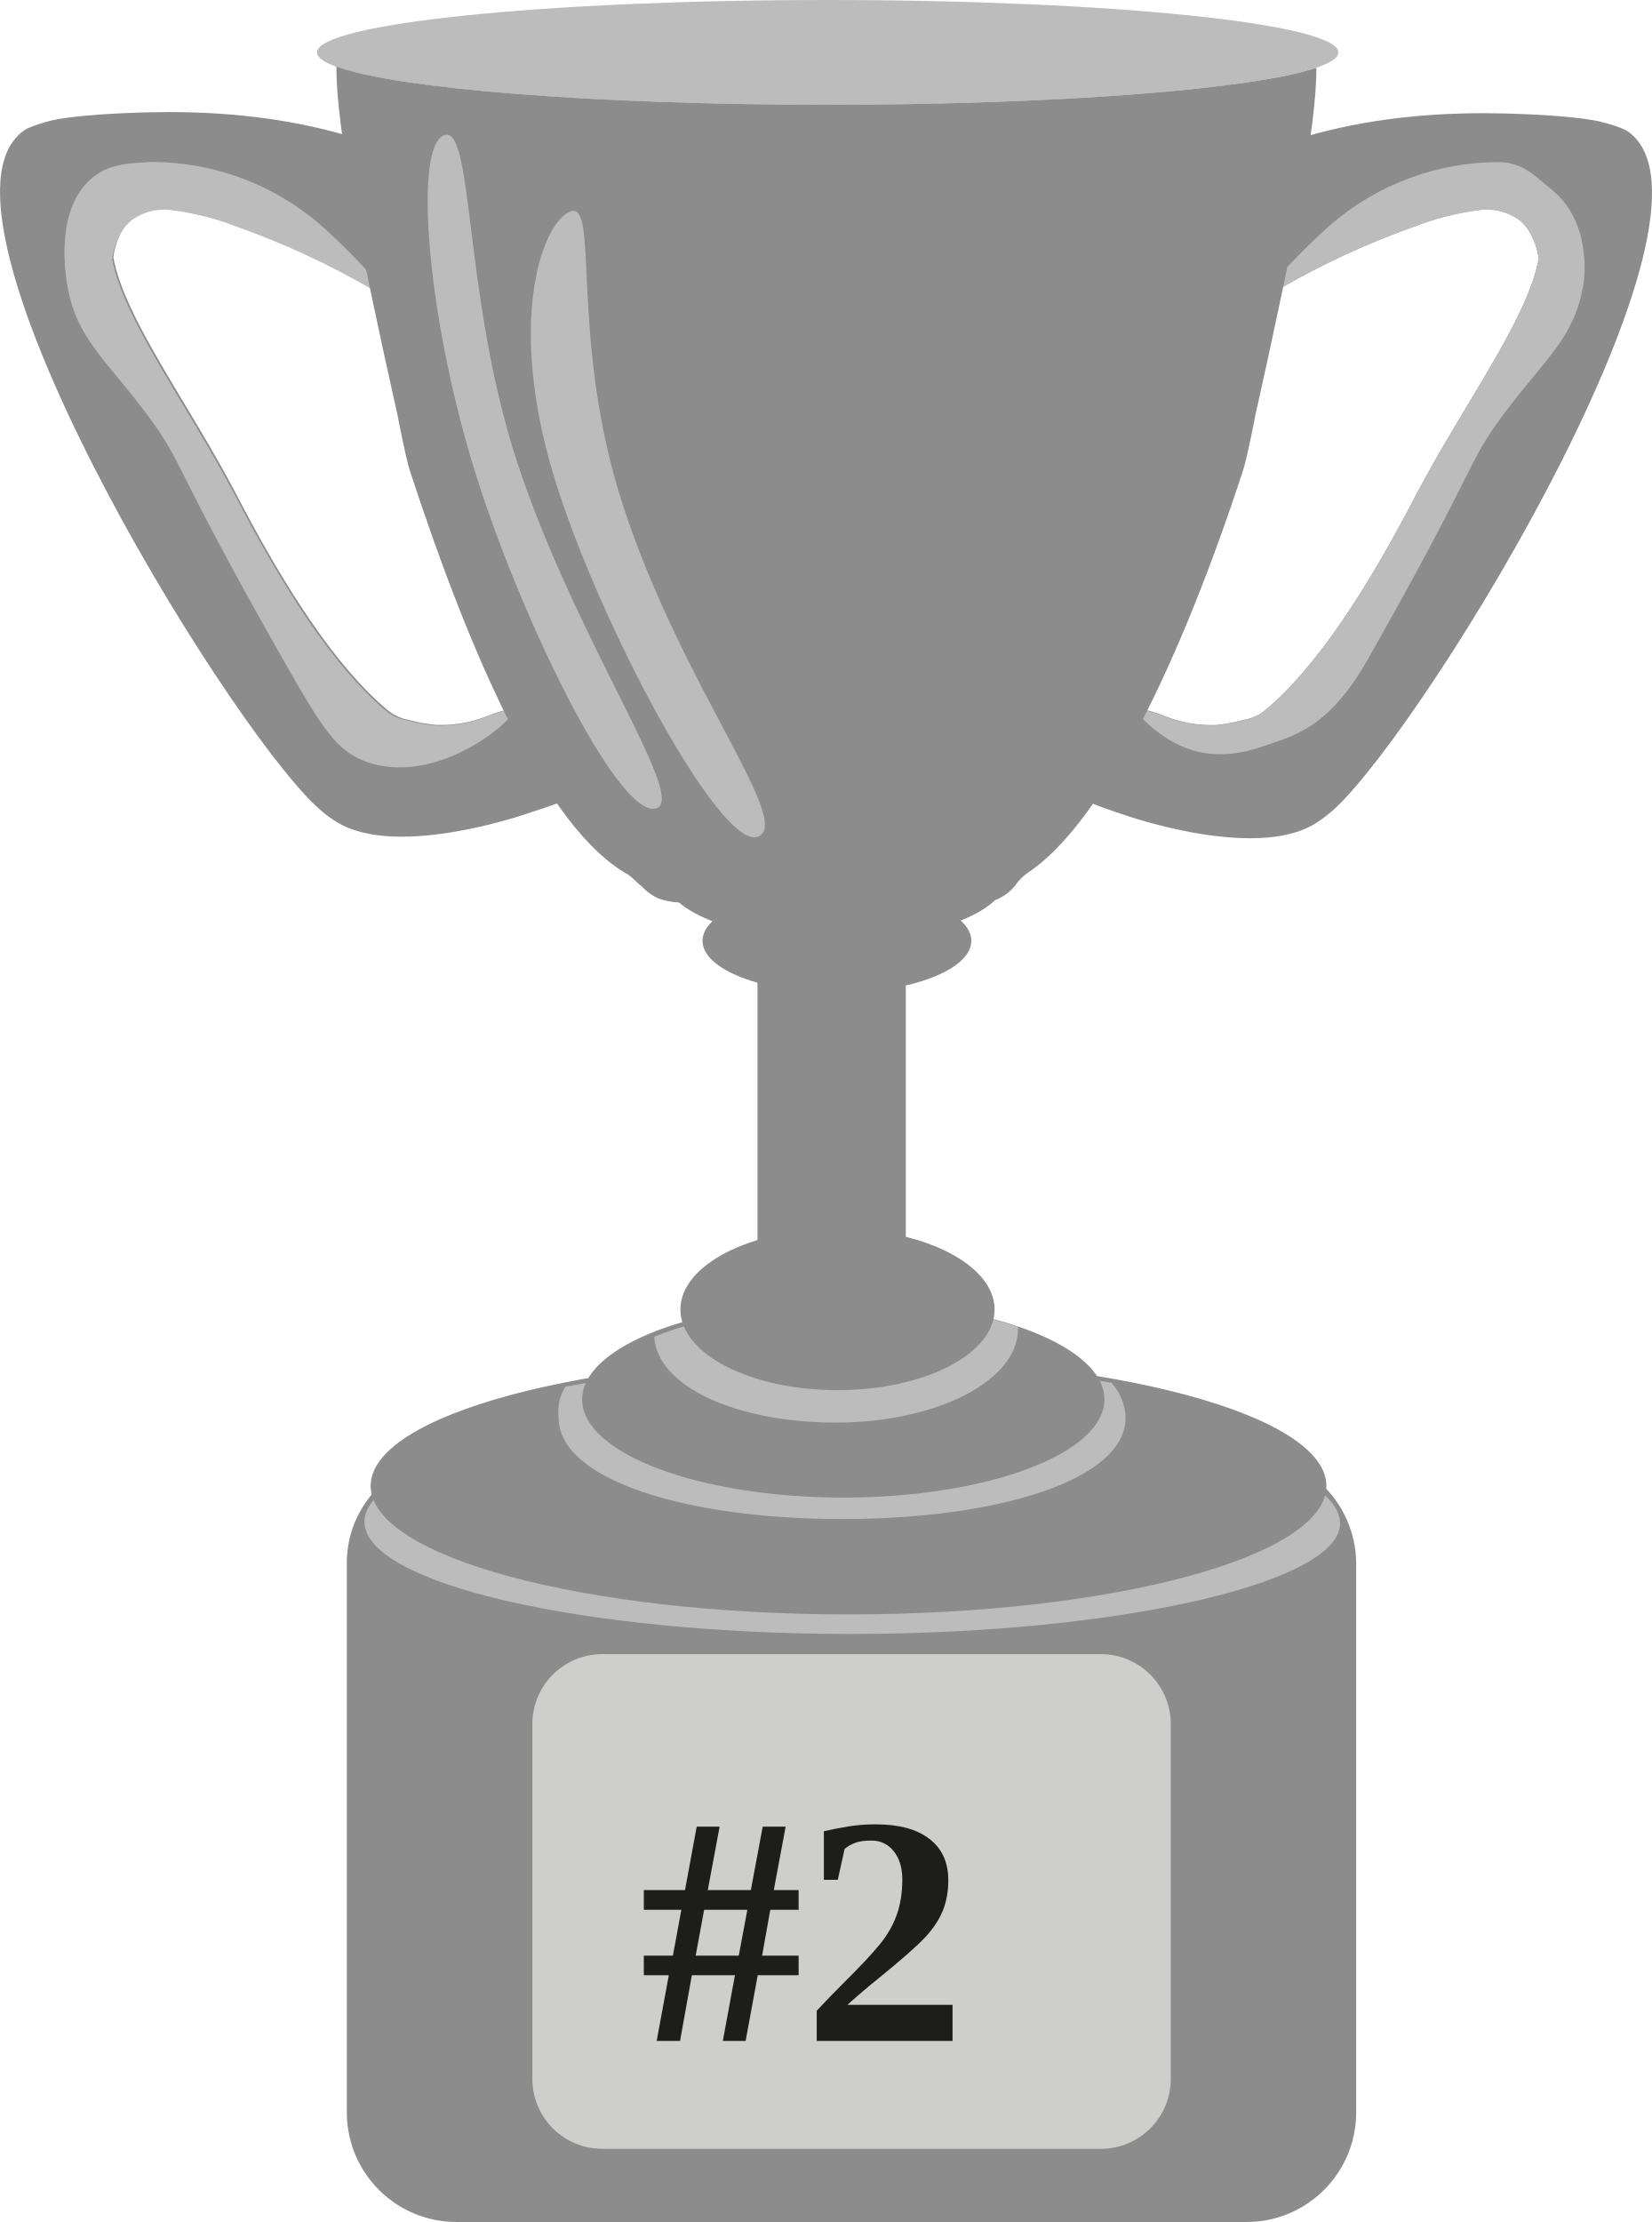
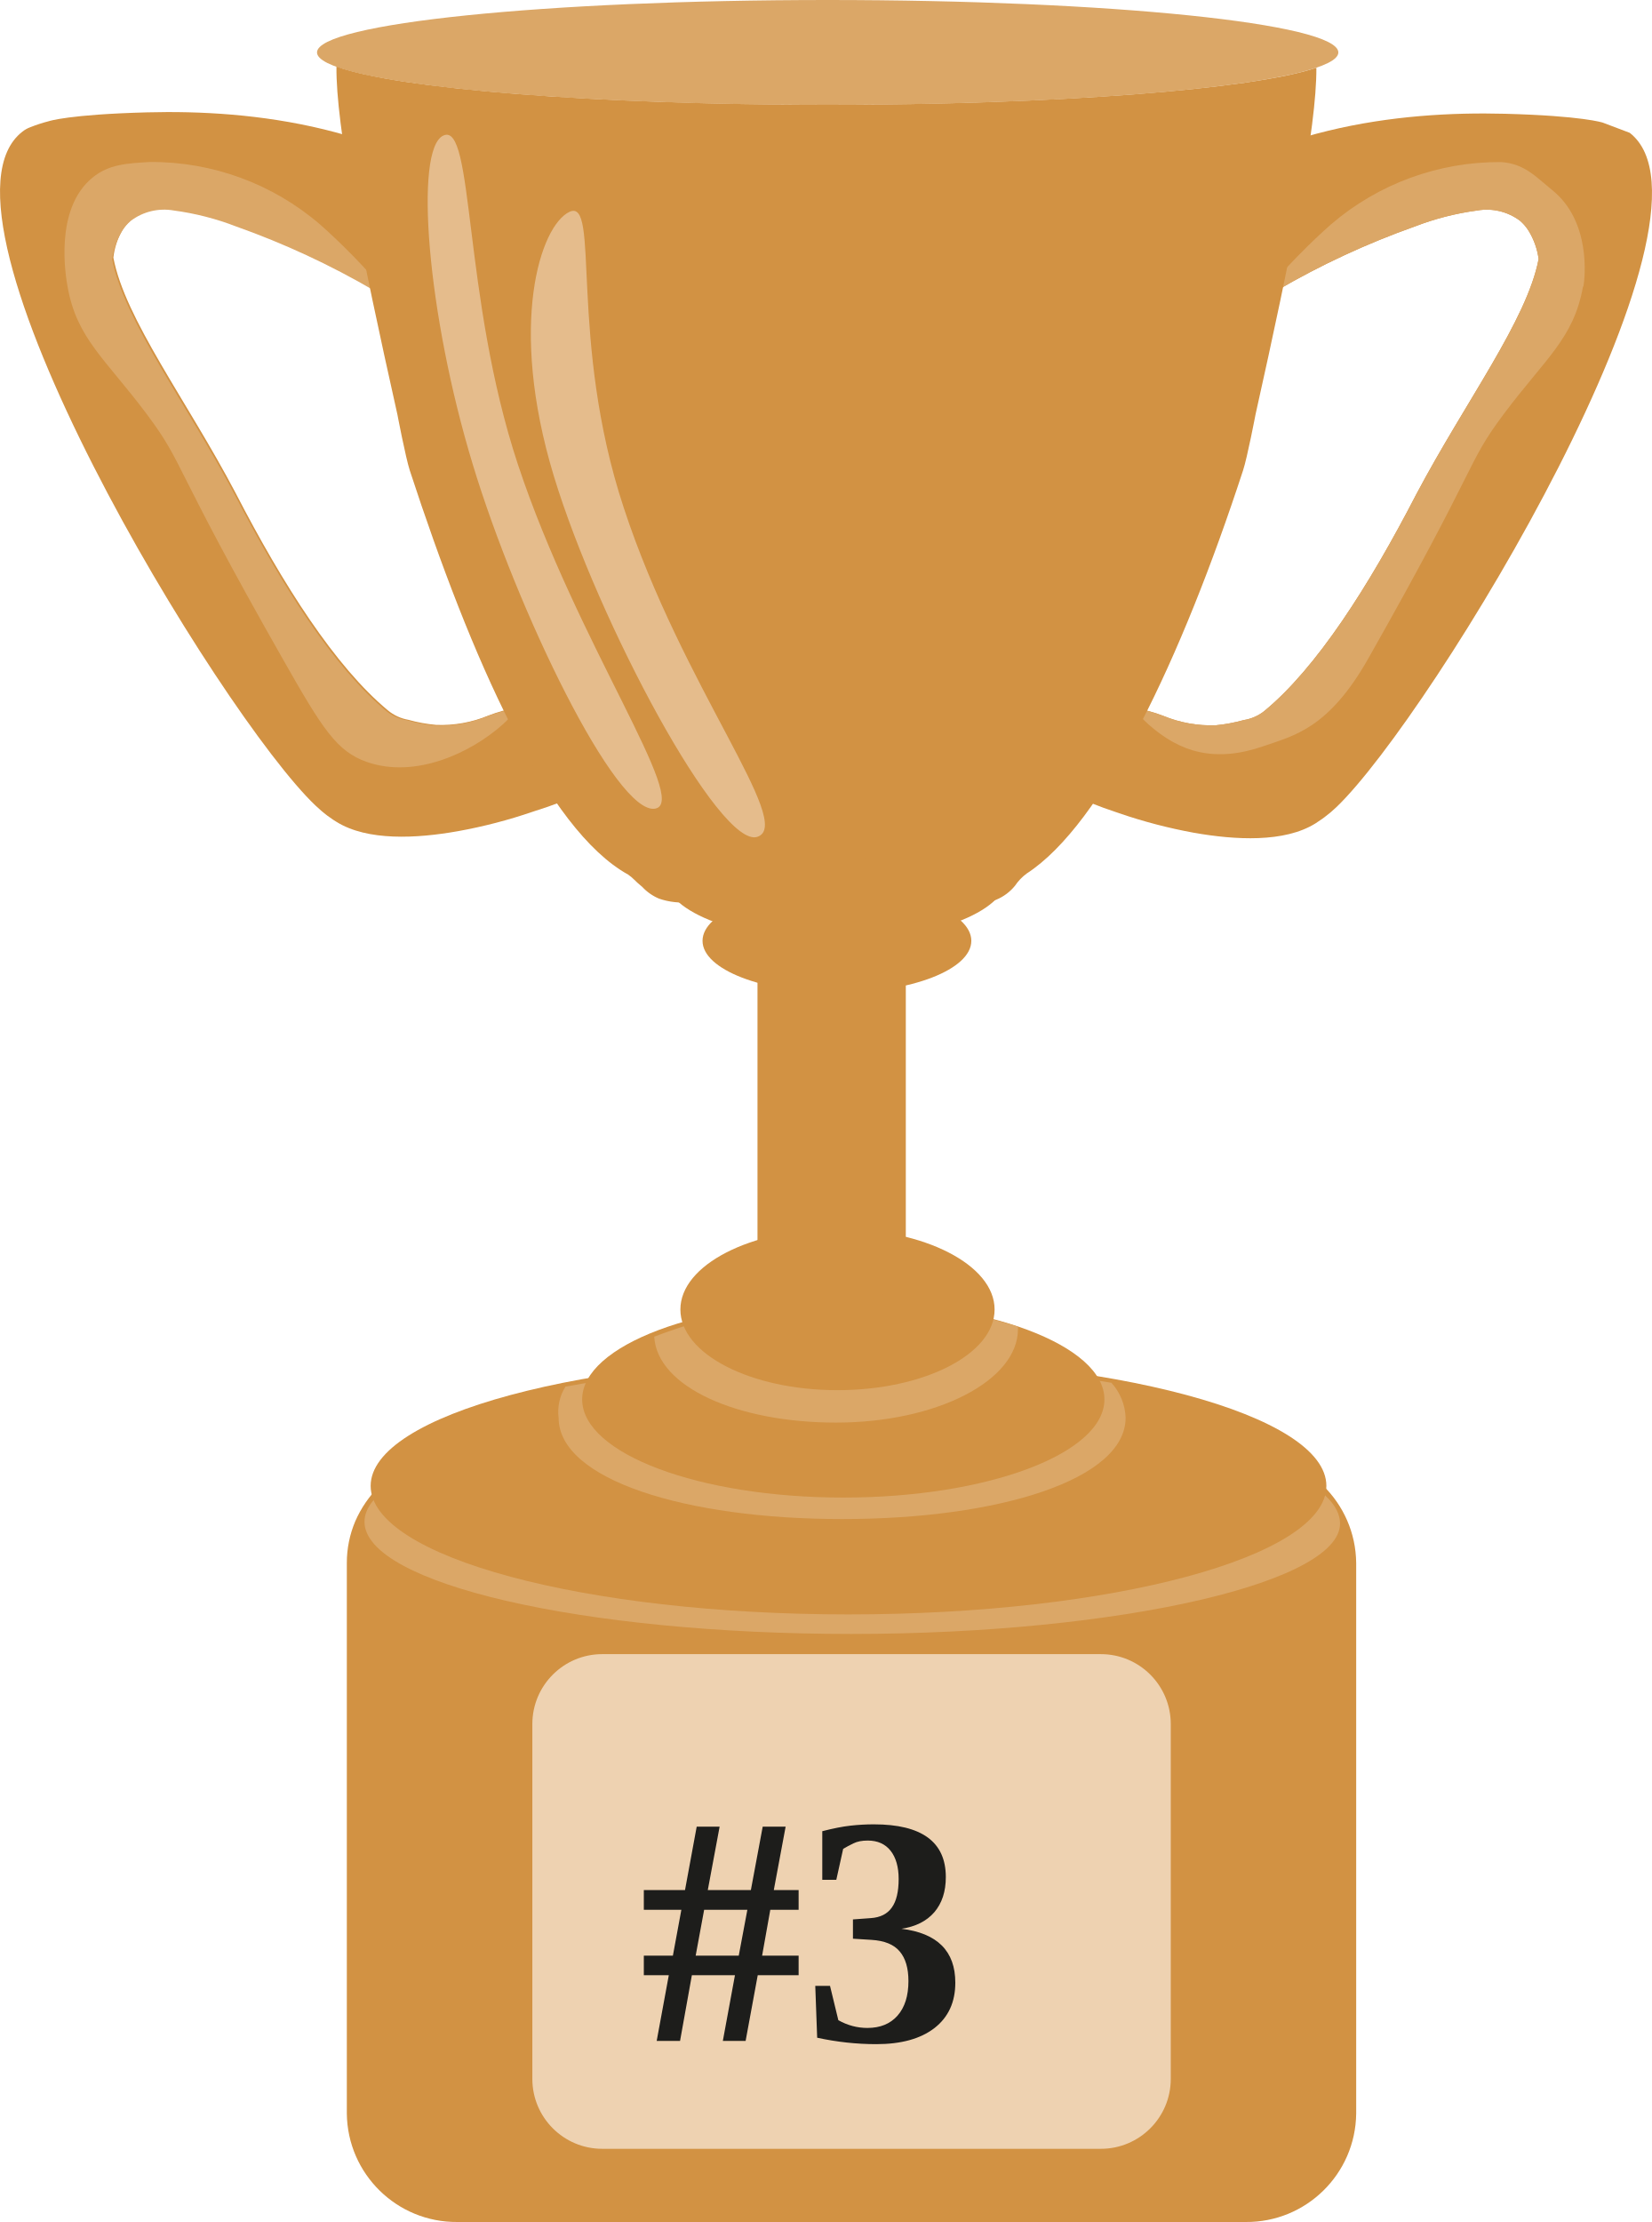
<svg xmlns="http://www.w3.org/2000/svg" viewBox="0 0 176.76 237.71">
  <defs>
-     <style>.cls-1{fill:#8c8c8c;}.cls-2{fill:#cececd;}.cls-3{fill:#bdbcbc;}.cls-4{font-size:35px;fill:#1d1d1b;font-family:LemonMilkbold, Lemon/Milk;font-weight:700;}</style>
+     <style>.cls-1{fill:#d29243;}.cls-2{fill:#eed2b1;}.cls-3{fill:#dba767;}.cls-4{font-size:35px;fill:#1d1d1b;font-family:LemonMilkbold, Lemon/Milk;font-weight:700;}.cls-5{fill:#e5bc8c;}</style>
  </defs>
  <g data-name="Ebene 2">
    <path class="cls-1" d="M57,86.84a54.32,54.32,0,0,1-8,2.08c-4.43.79-9.68,1.07-13-1a7.53,7.53,0,0,1-.66-.44l-.3-.21c-.24-.18-.46-.36-.67-.54s-.42-.37-.62-.56C28.7,81.38,18,65.57,10,49.86S-3.32,18.53,2.39,14.09a3,3,0,0,1,.85-.48,16.21,16.21,0,0,1,2-.65s2.13-.72,10.5-.94C27,11.72,42.22,13.41,54,23.34a6.38,6.38,0,0,1,1.21.84,2.74,2.74,0,0,1,.92,1.53c.21,1.26-.68,2.83-2.12,4.21a12.5,12.5,0,0,1-5.51,3c-2.95.7-5.14-.27-8.39-2a85.9,85.9,0,0,0-14.73-6.84,29.41,29.41,0,0,0-6.68-1.71,6,6,0,0,0-4.57,1.08,4.68,4.68,0,0,0-1,1.11,7.6,7.6,0,0,0-1,3C13.38,34.14,20,42.84,25.22,52.76,30.3,62.59,35.89,71.34,41.51,76a4.67,4.67,0,0,0,2.16,1,16.63,16.63,0,0,0,3,.55,13.29,13.29,0,0,0,5.59-1,14.78,14.78,0,0,1,6.16-1,9.65,9.65,0,0,1,5.34,2.14c1.45,1.16,2.38,2.62,2.28,3.86s-1,2-2.52,2.79A55.29,55.29,0,0,1,57,86.84Z" />
    <path class="cls-1" d="m133.28 237.71h-84.34a11.73 11.73 0 0 1-11.83-11.61v-58.9a11.4 11.4 0 0 1 0.9-4.45 12.17 12.17 0 0 1 2.56-3.75 12.85 12.85 0 0 1 8.37-3.4h84.34a11.73 11.73 0 0 1 11.83 11.61v58.9a11.73 11.73 0 0 1-11.83 11.6z" />
    <rect class="cls-2" x="56.96" y="176.96" width="68.31" height="52.92" rx="7.48" ry="7.48" />
    <path class="cls-3" d="m131.33 155.19h-80.49c-7.39 2.07-11.84 4.72-11.84 7.61 0 6.61 23.32 12 52.09 12s53.15-5.6 52.27-12.16c-0.36-2.8-4.63-5.38-12.03-7.45z" />
    <ellipse class="cls-1" cx="90.79" cy="158.96" rx="51.13" ry="13.75" />
    <path class="cls-3" d="M60.5,148.34a5.1,5.1,0,0,0-.73,3.33c0,6.62,13.58,10.84,30.34,10.84s30.33-4.22,30.33-10.84a5.87,5.87,0,0,0-1.52-3.74A164.77,164.77,0,0,0,91,145.7,166.17,166.17,0,0,0,60.5,148.34Z" />
    <ellipse class="cls-1" cx="90.23" cy="149.71" rx="27.94" ry="10.5" />
    <path class="cls-3" d="M70,143c.31,5.38,8.89,9.19,19.44,9.19,10.76,0,19.48-4.47,19.48-10a2.48,2.48,0,0,0,0-.27,60.07,60.07,0,0,0-18.66-2.69A56.4,56.4,0,0,0,70,143Z" />
    <ellipse class="cls-1" cx="89.61" cy="140.09" rx="16.81" ry="8.63" />
    <rect class="cls-1" x="81.05" y="99.21" width="15.87" height="40.02" rx="5.03" ry="5.03" />
    <ellipse class="cls-1" cx="89.55" cy="100.65" rx="14.38" ry="5.56" />
    <ellipse class="cls-1" cx="89.42" cy="93.87" rx="18.25" ry="6.78" />
-     <path class="cls-1" d="M119.75,87a55,55,0,0,0,8,2.09c4.43.78,9.68,1.07,13-1l.67-.45c.18-.12.29-.21.29-.21.24-.18.46-.36.68-.54l.61-.55c5.06-4.84,15.76-20.65,23.76-36.36s13.32-31.33,7.62-35.77a3.4,3.4,0,0,0-.86-.48,14.52,14.52,0,0,0-2-.64s-2.13-.73-10.5-.95c-11.25-.29-26.46,1.39-38.25,11.32a6.71,6.71,0,0,0-1.21.84,2.7,2.7,0,0,0-.91,1.54c-.22,1.25.67,2.82,2.12,4.2a12.58,12.58,0,0,0,5.5,3c2.95.69,5.14-.27,8.39-2a86.87,86.87,0,0,1,14.74-6.84,29.22,29.22,0,0,1,6.67-1.71,5.93,5.93,0,0,1,4.58,1.09,4.61,4.61,0,0,1,.94,1.1,7.75,7.75,0,0,1,1.06,3c-1.25,6.55-7.84,15.25-13.09,25.17-5.08,9.83-10.66,18.58-16.29,23.21a4.69,4.69,0,0,1-2.16.94,17.66,17.66,0,0,1-3,.56,13.45,13.45,0,0,1-5.6-1,14.61,14.61,0,0,0-6.15-1A9.57,9.57,0,0,0,113,77.75c-1.44,1.16-2.38,2.62-2.28,3.87.09,1.1,1,1.95,2.52,2.78A56,56,0,0,0,119.75,87Z" />
-     <path class="cls-3" d="M166.09,20.34c-1.74-1.41-3-2.86-5.5-3A27.61,27.61,0,0,0,142.42,24c-1.15,1-2.5,2.33-2.5,2.33-1.63,1.6-2.79,2.89-3.33,3.5l-2.08,2.34c.67-.32,1.37-.69,2.13-1.1a86.87,86.87,0,0,1,14.74-6.84,29.22,29.22,0,0,1,6.67-1.71,5.93,5.93,0,0,1,4.58,1.09,4.61,4.61,0,0,1,.94,1.1,7.75,7.75,0,0,1,1.06,3c-1.25,6.55-7.84,15.25-13.09,25.17-5.08,9.83-10.66,18.58-16.29,23.21a4.69,4.69,0,0,1-2.16.94,17.66,17.66,0,0,1-3,.56,13.45,13.45,0,0,1-5.6-1,16.29,16.29,0,0,0-3.3-.87,17.57,17.57,0,0,0,1.69,1.77c3.37,3,7.12,4.14,12.33,2.33,3.24-1.13,6.93-1.86,11.17-9.33,12.07-21.29,10.41-20.69,14.5-26.17,4.49-6,7.51-8.11,8.5-13.67C169.6,29.66,170.23,23.71,166.09,20.34Z" />
+     <path class="cls-1" d="M171.5,13.12s-2.13-.73-10.5-.95c-11.25-.29-26.46,1.39-38.25,11.32a6.71,6.71,0,0,0-1.21.84,2.7,2.7,0,0,0-.91,1.54c-.22,1.25.67,2.82,2.12,4.2a12.58,12.58,0,0,0,5.5,3c2.95.69,5.14-.27,8.39-2a86.87,86.87,0,0,1,14.74-6.84,29.22,29.22,0,0,1,6.67-1.71,5.93,5.93,0,0,1,4.58,1.09,4.61,4.61,0,0,1,.94,1.1,7.75,7.75,0,0,1,1.06,3c-1.25,6.55-7.84,15.25-13.09,25.17-5.08,9.83-10.66,18.58-16.29,23.21a4.69,4.69,0,0,1-2.16.94,17.66,17.66,0,0,1-3,.56,13.45,13.45,0,0,1-5.6-1,14.61,14.61,0,0,0-6.15-1A9.57,9.57,0,0,0,113,77.75c-1.44,1.16-2.38,2.62-2.28,3.87.09,1.1,1,1.95,2.52,2.78A56,56,0,0,0,119.75,87a55,55,0,0,0,8,2.09c4.43.78,9.68,1.07,13-1l.67-.45c.18-.12.29-.21.29-.21.24-.18.46-.36.68-.54l.61-.55c5.06-4.84,15.76-20.65,23.76-36.36s13.32-31.33,7.62-35.77" />
+     <path class="cls-3" d="M169.42,30.67c.18-1,.81-7-3.33-10.33-1.74-1.41-3-2.86-5.5-3A27.61,27.61,0,0,0,142.42,24c-1.15,1-2.5,2.33-2.5,2.33-1.63,1.6-2.79,2.89-3.33,3.5l-2.08,2.34c.67-.32,1.37-.69,2.13-1.1a86.87,86.87,0,0,1,14.74-6.84,29.22,29.22,0,0,1,6.67-1.71,5.93,5.93,0,0,1,4.58,1.09,4.61,4.61,0,0,1,.94,1.1,7.75,7.75,0,0,1,1.06,3c-1.25,6.55-7.84,15.25-13.09,25.17-5.08,9.83-10.66,18.58-16.29,23.21a4.69,4.69,0,0,1-2.16.94,17.66,17.66,0,0,1-3,.56,13.45,13.45,0,0,1-5.6-1,16.29,16.29,0,0,0-3.3-.87,17.57,17.57,0,0,0,1.69,1.77c3.37,3,7.12,4.14,12.33,2.33,3.24-1.13,6.93-1.86,11.17-9.33,12.07-21.29,10.41-20.69,14.5-26.17,4.49-6,7.51-8.11,8.5-13.67" />
    <path class="cls-3" d="M9.9,19c1.73-1.42,3.67-1.53,6.16-1.67A27.61,27.61,0,0,1,34.23,24c1.15,1,2.5,2.33,2.5,2.33,1.63,1.6,2.79,2.89,3.33,3.5l2.08,2.34c-.67-.32-1.37-.69-2.13-1.1a86.87,86.87,0,0,0-14.74-6.84,29.22,29.22,0,0,0-6.67-1.71A5.93,5.93,0,0,0,14,23.62a4.61,4.61,0,0,0-.94,1.1,7.75,7.75,0,0,0-1.06,3C13.27,34.29,19.86,43,25.11,52.91c5.08,9.83,10.66,18.58,16.29,23.21a4.69,4.69,0,0,0,2.16.94,17.66,17.66,0,0,0,3,.56,13.45,13.45,0,0,0,5.6-1,16.47,16.47,0,0,1,3.3-.87,17.57,17.57,0,0,1-1.69,1.77c-3.37,3-9.29,5.81-14.5,4-3.24-1.13-4.76-3.53-9-11C18.16,49.22,19.82,49.82,15.73,44.34c-4.49-6-7.51-8.11-8.5-13.67C7.05,29.66,5.75,22.38,9.9,19Z" />
    <ellipse class="cls-3" cx="88.56" cy="5.61" rx="54.64" ry="5.61" />
    <path class="cls-1" d="M88.56,11.21C63.5,11.21,42.39,9.48,36,7.12c-.07,6.33,2.63,19.86,6.52,37.22,0,0,.87,4.57,1.33,6,6.58,20.11,14.62,38.4,23.37,43.23.62.44.64.61,1.5,1.31a5.2,5.2,0,0,0,1.78,1.25c4.25,1.5,10.15-1,16.35-6.37.53-.46,1.06-1,1.58-1.45.53.5,1.05,1,1.58,1.45,6.2,5.42,12.65,8.22,16.59,6.49a5.06,5.06,0,0,0,2-1.49,5.34,5.34,0,0,1,1.24-1.3c8.18-5.3,16.58-23,23.16-43.12.46-1.39,1.34-6,1.34-6,3.85-17.24,6.55-30.7,6.51-37.09C134,9.55,113.16,11.21,88.56,11.21Z" />
-     <text class="cls-4" transform="translate(68.42 218.34)">#2</text>
-     <path class="cls-3" d="m47.42 14.51c-3.1 1.48-1.75 19 3.17 35.19 4.75 15.68 15.34 37.51 19.5 36.81 3.8-0.65-8.33-17.68-14.67-36.81-5.96-18-4.67-36.79-8-35.19z" />
-     <path class="cls-3" d="m60.92 22.67c-3.1 1.49-6.58 12-1.67 28.23 4.76 15.68 17.81 40 21.8 38.62s-8-16-14.3-35.17c-5.96-18.01-2.5-33.27-5.83-31.68z" />
+     <text class="cls-4" transform="translate(68.42 218.34)">#3</text>
+     <path class="cls-5" d="m47.42 14.51c-3.1 1.48-1.75 19 3.17 35.19 4.75 15.68 15.34 37.51 19.5 36.81 3.8-0.65-8.33-17.68-14.67-36.81-5.96-18-4.67-36.79-8-35.19z" />
+     <path class="cls-5" d="m60.92 22.67c-3.1 1.49-6.58 12-1.67 28.23 4.76 15.68 17.81 40 21.8 38.62s-8-16-14.3-35.17c-5.96-18.01-2.5-33.27-5.83-31.68z" />
  </g>
</svg>
